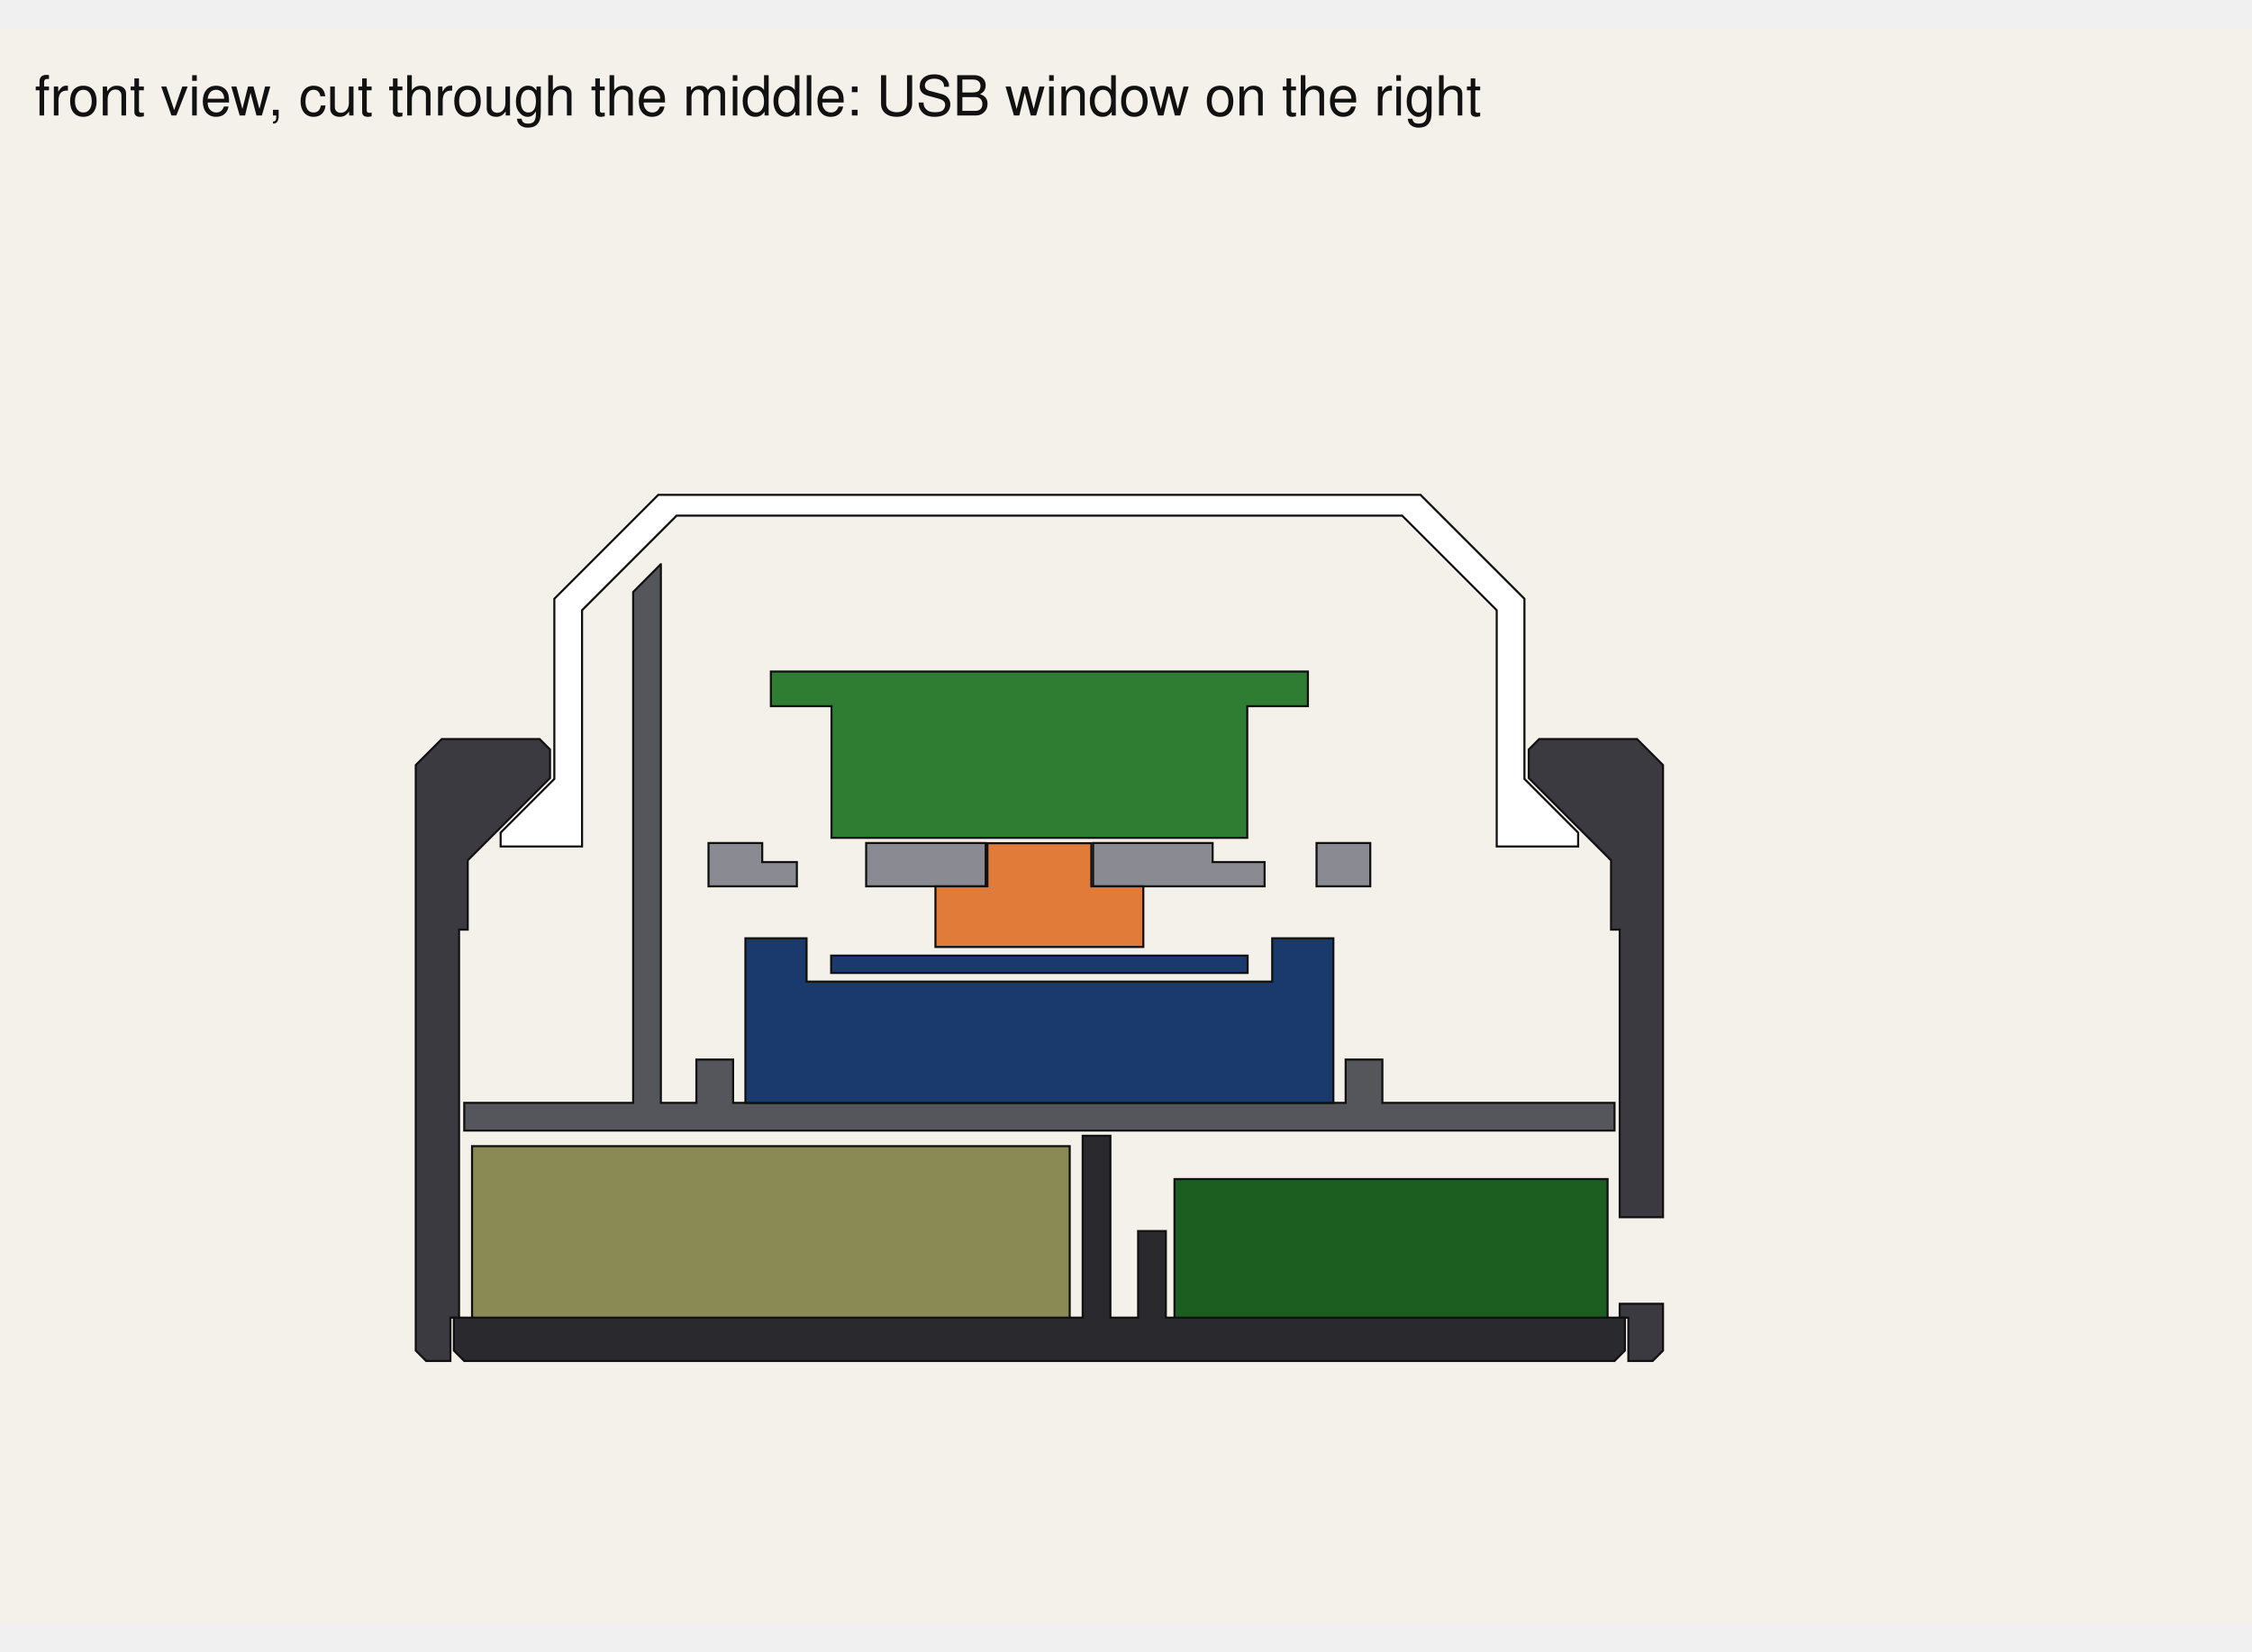
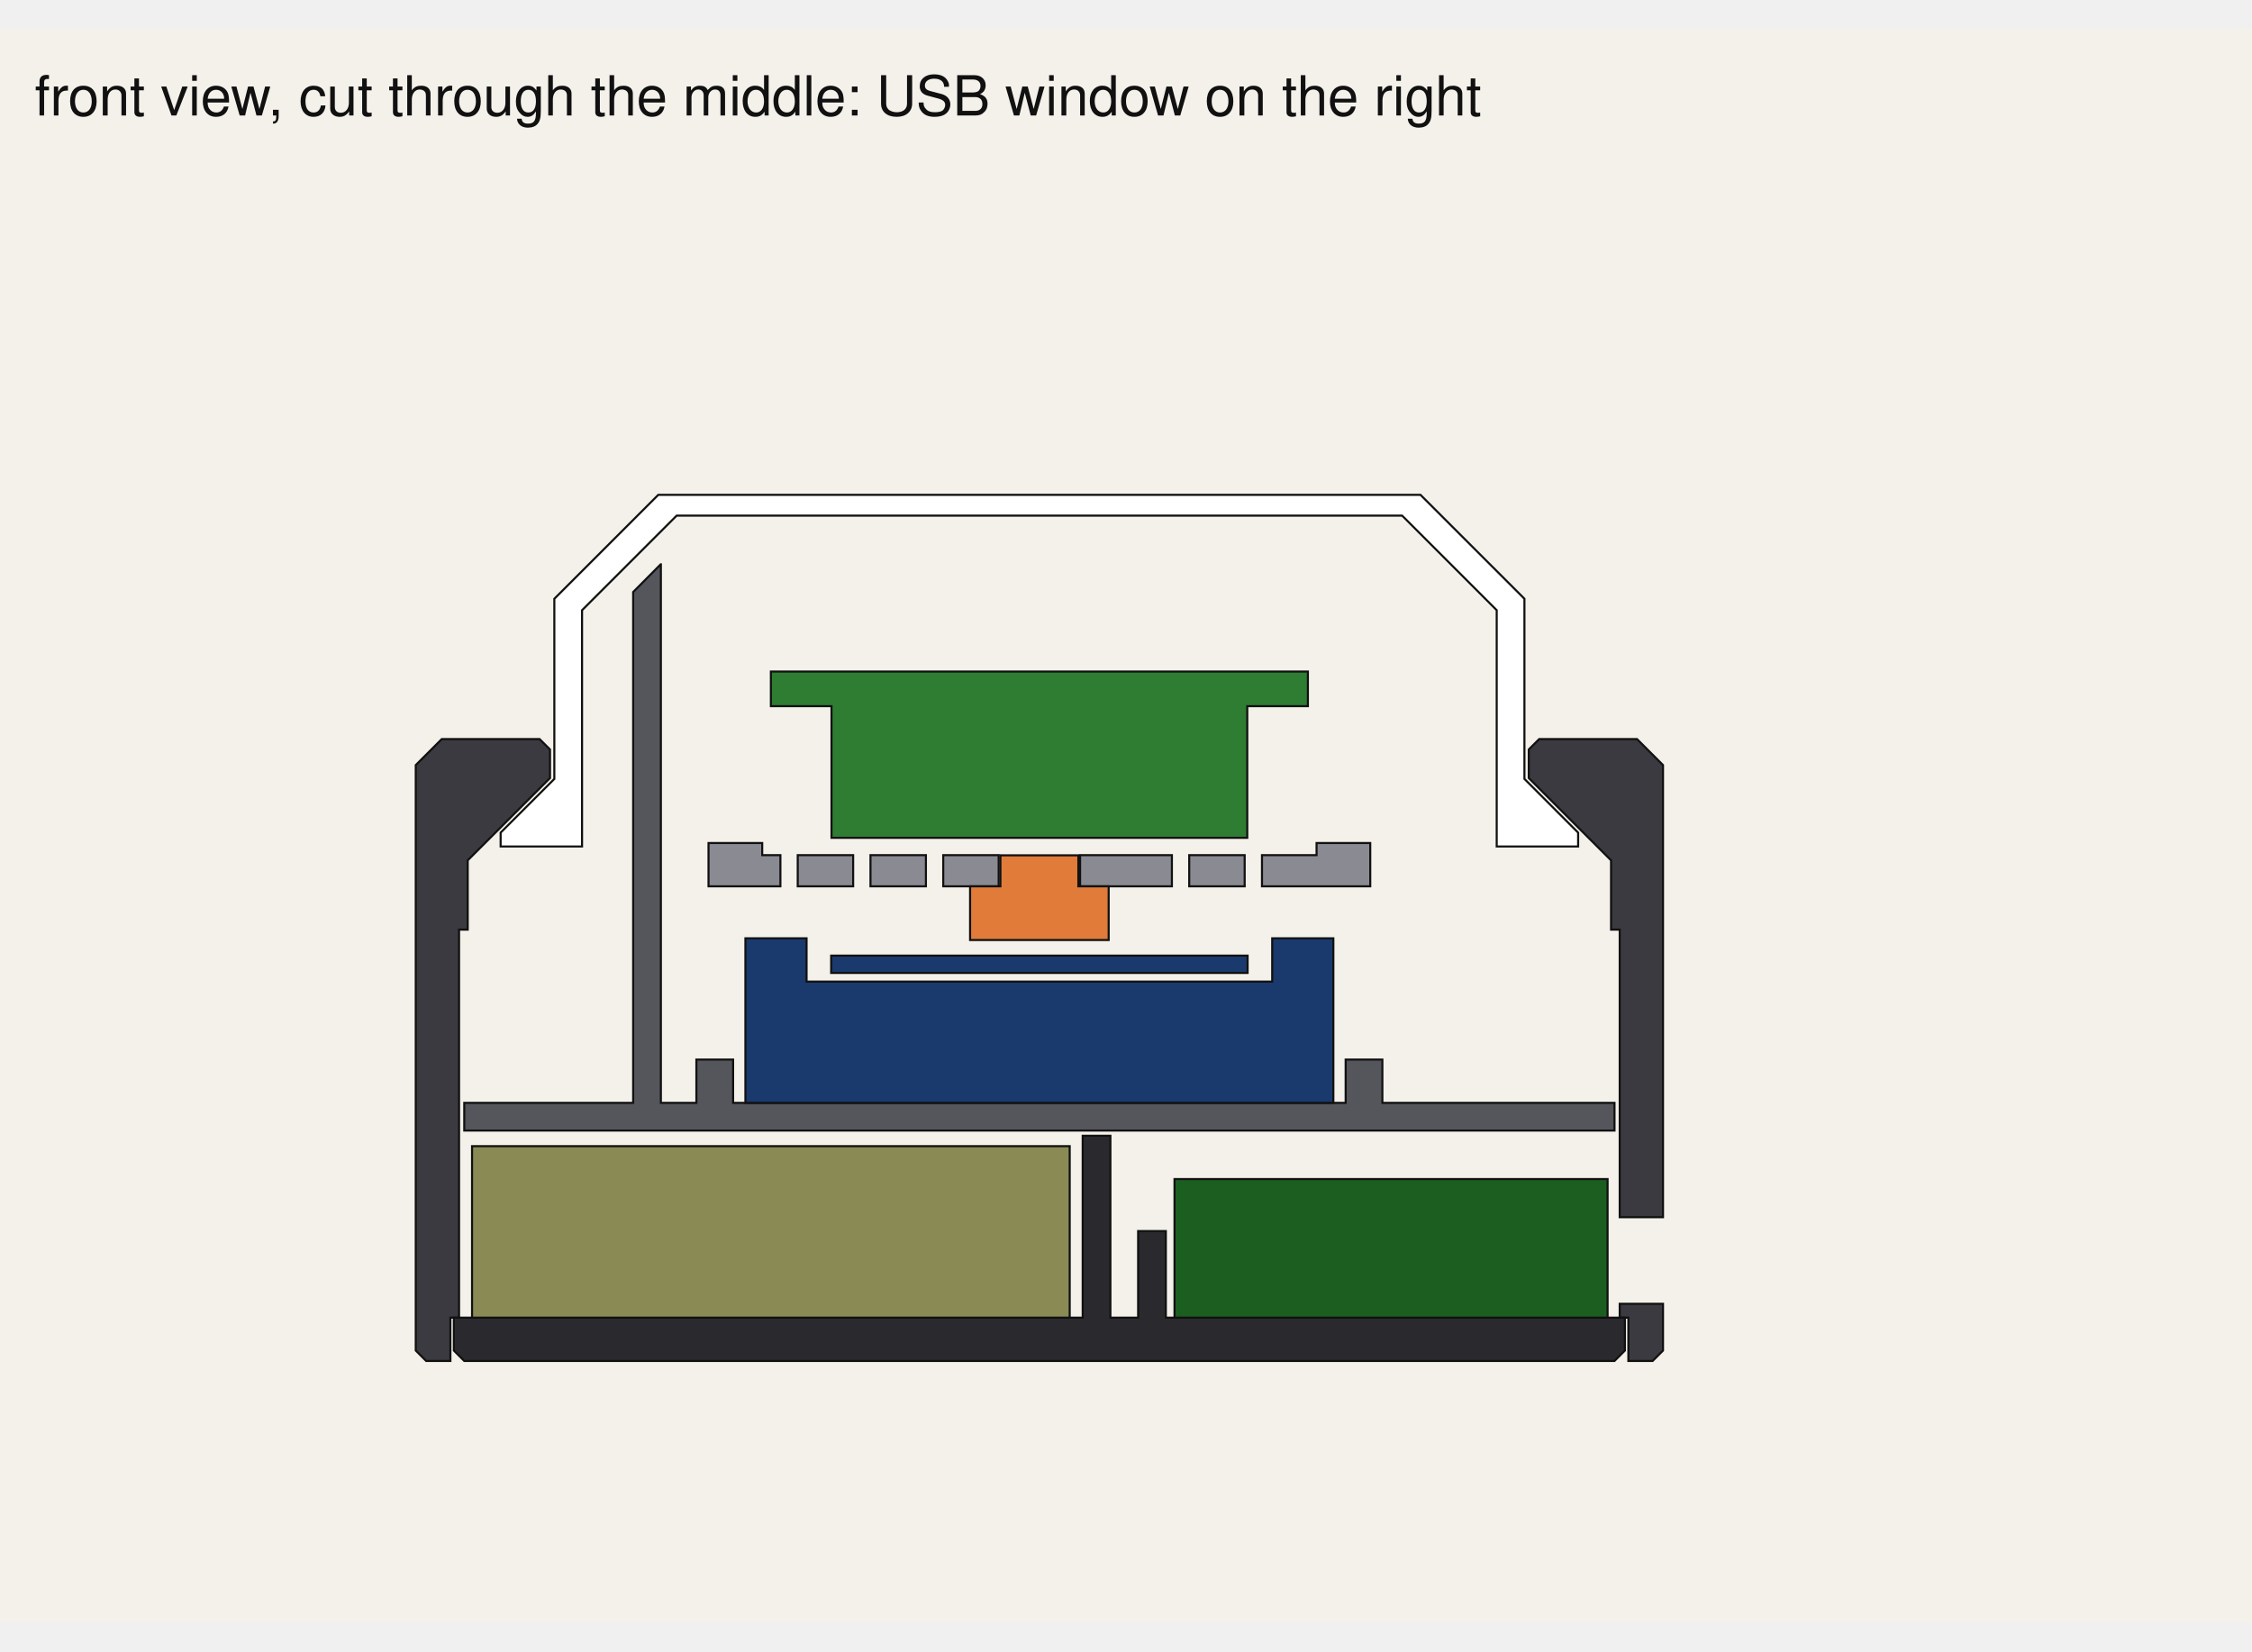
<svg xmlns="http://www.w3.org/2000/svg" viewBox="-60 -62 130 92" width="1320" height="968">
  <rect x="-60" y="-62" width="130" height="92" fill="#f4f1ea" />
  <path d="M-28.25,-20.40 L-28.25,-18.75 L-33.00,-14.00 L-33.00,-10.00 L-33.01,-10.00 L-33.50,-10.00 L-33.50,-5.00 L-33.50,-4.50 L-33.50,1.00 L-33.50,6.70 L-33.50,12.40 L-33.75,12.40 L-34.00,12.40 L-34.00,13.65 L-34.00,14.90 L-34.70,14.90 L-35.40,14.90 L-35.70,14.60 L-36.00,14.30 L-36.00,-2.60 L-36.00,-19.50 L-35.25,-20.25 L-34.50,-21.00 L-34.33,-21.00 L-33.68,-21.00 L-33.18,-21.00 L-29.03,-21.00 L-28.98,-21.00 L-28.85,-21.00 Z M36.00,12.09 L36.00,14.30 L35.70,14.60 L35.40,14.90 L34.70,14.90 L34.00,14.90 L34.00,13.65 L34.00,12.40 L33.75,12.40 L33.50,12.40 L33.50,11.74 L33.50,11.60 L35.20,11.60 L36.00,11.60 Z M35.25,-20.25 L36.00,-19.50 L36.00,-2.60 L36.00,4.16 L36.00,6.60 L34.30,6.60 L33.50,6.60 L33.50,6.08 L33.50,1.00 L33.50,0.49 L33.50,-4.50 L33.50,-10.00 L33.47,-10.00 L33.01,-10.00 L33.00,-10.00 L33.00,-14.00 L28.25,-18.75 L28.25,-20.40 L28.85,-21.00 L28.98,-21.00 L29.03,-21.00 L33.18,-21.00 L33.87,-21.00 L34.50,-21.00 Z" fill="#3a3a40" fill-rule="evenodd" stroke="#111" stroke-width="0.12" />
  <path d="M-21.85,0.00 L-20.75,0.00 L-20.70,0.00 L-20.69,0.00 L-20.58,0.00 L-19.80,0.00 L-19.80,-2.50 L-17.68,-2.50 L-17.68,0.00 L-11.30,0.00 L-2.18,0.00 L0.00,0.00 L2.18,0.00 L11.30,0.00 L17.68,0.00 L17.68,-2.50 L19.80,-2.50 L19.80,0.00 L20.75,0.00 L21.45,0.00 L21.47,0.00 L21.48,0.00 L21.50,0.00 L21.52,0.00 L21.53,0.00 L21.55,0.00 L21.56,0.00 L21.58,0.00 L21.59,0.00 L21.84,0.00 L21.85,0.00 L23.45,0.00 L25.95,0.00 L33.20,0.00 L33.20,1.60 L25.95,1.60 L23.46,1.60 L21.08,1.60 L18.81,1.60 L16.64,1.60 L14.58,1.60 L12.60,1.60 L10.71,1.60 L8.90,1.60 L7.17,1.60 L5.51,1.60 L3.91,1.60 L2.38,1.60 L0.90,1.60 L-0.52,1.60 L-1.89,1.60 L-3.21,1.60 L-4.49,1.60 L-5.72,1.60 L-6.91,1.60 L-8.06,1.60 L-9.18,1.60 L-10.26,1.60 L-11.31,1.60 L-12.33,1.60 L-31.15,1.60 L-32.75,1.60 L-33.20,1.60 L-33.20,0.80 L-33.20,0.00 L-32.75,0.00 L-32.26,0.00 L-24.04,0.00 L-24.04,0.00 L-23.98,0.00 L-23.87,0.00 L-23.69,0.00 L-23.45,0.00 L-23.45,-29.49 L-21.86,-31.09 L-21.85,-31.09 Z" fill="#55555c" fill-rule="evenodd" stroke="#111" stroke-width="0.12" />
  <path d="M4.10,6.97 L4.10,12.40 L4.83,12.40 L5.70,12.40 L5.70,11.01 L5.70,7.40 L6.90,7.40 L7.30,7.40 L7.30,11.15 L7.30,12.40 L7.45,12.40 L12.33,12.40 L17.64,12.40 L18.08,12.40 L18.55,12.40 L31.73,12.40 L32.53,12.40 L32.54,12.40 L32.69,12.40 L33.26,12.40 L33.80,12.40 L33.80,13.35 L33.80,14.30 L33.50,14.60 L33.20,14.90 L33.08,14.90 L32.75,14.90 L32.26,14.90 L0.00,14.90 L-32.75,14.90 L-33.20,14.90 L-33.50,14.60 L-33.80,14.30 L-33.80,13.35 L-33.80,12.40 L-33.66,12.40 L-33.26,12.40 L-32.69,12.40 L-28.36,12.40 L-18.79,12.40 L-12.88,12.40 L-12.15,12.40 L2.50,12.40 L2.50,6.81 L2.50,1.90 L3.33,1.90 L4.10,1.90 Z" fill="#2a2a2e" fill-rule="evenodd" stroke="#111" stroke-width="0.12" />
  <path d="M28.00,-29.10 L28.00,-18.70 L31.10,-15.60 L31.10,-14.80 L26.40,-14.80 L26.40,-28.44 L20.94,-33.90 L0.00,-33.90 L-20.94,-33.90 L-26.40,-28.44 L-26.40,-14.80 L-31.10,-14.80 L-31.10,-15.60 L-28.00,-18.70 L-28.00,-29.10 L-22.00,-35.10 L0.00,-35.10 L22.00,-35.10 Z" fill="#ffffff" fill-rule="evenodd" stroke="#111" stroke-width="0.12" />
-   <path d="M-16.00,-13.90 L-14.32,-13.90 L-14.00,-13.90 L-14.00,-13.09 L-14.00,-12.50 L-16.08,-12.50 L-16.11,-12.50 L-16.14,-12.50 L-16.24,-12.50 L-16.38,-12.50 L-16.48,-12.50 L-16.62,-12.50 L-16.66,-12.50 L-16.70,-12.50 L-16.75,-12.50 L-16.80,-12.50 L-16.87,-12.50 L-16.96,-12.50 L-17.08,-12.50 L-17.28,-12.50 L-18.96,-12.50 L-19.01,-12.50 L-19.05,-12.50 L-19.08,-12.50 L-19.10,-12.50 L-19.10,-15.00 L-19.08,-15.00 L-19.05,-15.00 L-19.01,-15.00 L-18.96,-15.00 L-18.89,-15.00 L-18.82,-15.00 L-18.73,-15.00 L-18.64,-15.00 L-18.53,-15.00 L-18.41,-15.00 L-18.28,-15.00 L-18.14,-15.00 L-17.98,-15.00 L-17.83,-15.00 L-17.65,-15.00 L-17.47,-15.00 L-17.27,-15.00 L-17.07,-15.00 L-16.84,-15.00 L-16.62,-15.00 L-16.38,-15.00 L-16.14,-15.00 L-16.01,-15.00 L-16.00,-15.00 Z M-3.10,-12.50 L-3.14,-12.50 L-3.34,-12.50 L-3.35,-12.50 L-3.60,-12.50 L-3.79,-12.50 L-4.26,-12.50 L-5.29,-12.50 L-5.35,-12.50 L-5.56,-12.50 L-5.74,-12.50 L-5.96,-12.50 L-6.13,-12.50 L-6.15,-12.50 L-6.33,-12.50 L-6.51,-12.50 L-6.68,-12.50 L-6.86,-12.50 L-7.05,-12.50 L-7.23,-12.50 L-7.42,-12.50 L-7.62,-12.50 L-8.70,-12.50 L-8.82,-12.50 L-8.82,-12.50 L-8.93,-12.50 L-9.04,-12.50 L-9.14,-12.50 L-9.24,-12.50 L-9.33,-12.50 L-9.42,-12.50 L-9.50,-12.50 L-9.57,-12.50 L-9.64,-12.50 L-9.70,-12.50 L-9.76,-12.50 L-9.81,-12.50 L-9.86,-12.50 L-9.89,-12.50 L-9.93,-12.50 L-9.95,-12.50 L-9.98,-12.50 L-9.99,-12.50 L-10.00,-12.50 L-10.00,-15.00 L-9.99,-15.00 L-9.98,-15.00 L-9.95,-15.00 L-9.93,-15.00 L-9.89,-15.00 L-9.86,-15.00 L-9.81,-15.00 L-9.76,-15.00 L-9.70,-15.00 L-9.64,-15.00 L-9.57,-15.00 L-9.50,-15.00 L-9.42,-15.00 L-9.33,-15.00 L-9.24,-15.00 L-9.14,-15.00 L-9.04,-15.00 L-8.93,-15.00 L-8.82,-15.00 L-8.70,-15.00 L-8.58,-15.00 L-8.45,-15.00 L-8.31,-15.00 L-8.18,-15.00 L-8.03,-15.00 L-7.89,-15.00 L-7.73,-15.00 L-7.57,-15.00 L-7.41,-15.00 L-7.24,-15.00 L-7.07,-15.00 L-6.90,-15.00 L-6.72,-15.00 L-6.53,-15.00 L-6.34,-15.00 L-6.15,-15.00 L-5.96,-15.00 L-5.76,-15.00 L-5.56,-15.00 L-5.35,-15.00 L-5.14,-15.00 L-4.93,-15.00 L-4.71,-15.00 L-4.50,-15.00 L-4.28,-15.00 L-4.05,-15.00 L-3.83,-15.00 L-3.60,-15.00 L-3.37,-15.00 L-3.14,-15.00 L-3.10,-15.00 Z M10.00,-13.90 L10.99,-13.90 L11.00,-13.90 L11.80,-13.90 L13.00,-13.90 L13.00,-13.62 L13.00,-12.50 L11.80,-12.50 L11.00,-12.50 L10.22,-12.50 L7.48,-12.50 L7.45,-12.50 L7.07,-12.50 L7.00,-12.50 L6.90,-12.50 L6.72,-12.50 L6.53,-12.50 L6.34,-12.50 L6.15,-12.50 L5.96,-12.50 L5.76,-12.50 L5.56,-12.50 L5.35,-12.50 L5.14,-12.50 L4.93,-12.50 L4.71,-12.50 L4.50,-12.50 L4.28,-12.50 L4.05,-12.50 L3.83,-12.50 L3.60,-12.50 L3.37,-12.50 L3.14,-12.50 L3.10,-12.50 L3.10,-15.00 L3.14,-15.00 L3.37,-15.00 L3.60,-15.00 L3.83,-15.00 L4.05,-15.00 L4.28,-15.00 L4.50,-15.00 L4.71,-15.00 L4.93,-15.00 L5.14,-15.00 L5.35,-15.00 L5.56,-15.00 L5.76,-15.00 L5.96,-15.00 L6.15,-15.00 L6.34,-15.00 L6.53,-15.00 L6.72,-15.00 L6.90,-15.00 L7.07,-15.00 L7.24,-15.00 L7.41,-15.00 L7.57,-15.00 L7.73,-15.00 L7.89,-15.00 L8.03,-15.00 L8.18,-15.00 L8.31,-15.00 L8.45,-15.00 L8.58,-15.00 L8.70,-15.00 L8.82,-15.00 L8.93,-15.00 L9.04,-15.00 L9.14,-15.00 L9.24,-15.00 L9.33,-15.00 L9.42,-15.00 L9.50,-15.00 L9.57,-15.00 L9.64,-15.00 L9.70,-15.00 L9.76,-15.00 L9.81,-15.00 L9.86,-15.00 L9.89,-15.00 L9.93,-15.00 L9.95,-15.00 L9.98,-15.00 L9.99,-15.00 L10.00,-15.00 Z M19.10,-12.50 L19.08,-12.50 L19.05,-12.50 L19.01,-12.50 L18.96,-12.50 L18.89,-12.50 L18.82,-12.50 L18.73,-12.50 L18.64,-12.50 L18.53,-12.50 L18.41,-12.50 L18.28,-12.50 L18.14,-12.50 L17.98,-12.50 L17.83,-12.50 L17.65,-12.50 L17.47,-12.50 L17.27,-12.50 L17.07,-12.50 L16.84,-12.50 L16.62,-12.50 L16.38,-12.50 L16.14,-12.50 L16.00,-12.50 L16.00,-15.00 L16.01,-15.00 L16.14,-15.00 L16.38,-15.00 L16.62,-15.00 L16.84,-15.00 L17.07,-15.00 L17.27,-15.00 L17.47,-15.00 L17.65,-15.00 L17.83,-15.00 L17.98,-15.00 L18.14,-15.00 L18.28,-15.00 L18.41,-15.00 L18.53,-15.00 L18.64,-15.00 L18.73,-15.00 L18.82,-15.00 L18.89,-15.00 L18.96,-15.00 L19.01,-15.00 L19.05,-15.00 L19.08,-15.00 L19.10,-15.00 Z" fill="#8a8a92" fill-rule="evenodd" stroke="#111" stroke-width="0.12" />
-   <path d="M3.00,-12.50 L3.34,-12.50 L3.65,-12.50 L3.96,-12.50 L4.24,-12.50 L4.52,-12.50 L4.76,-12.50 L5.00,-12.50 L5.20,-12.50 L5.39,-12.50 L5.54,-12.50 L5.69,-12.50 L5.80,-12.50 L5.90,-12.50 L5.95,-12.50 L6.00,-12.50 L6.00,-9.00 L5.95,-9.00 L5.90,-9.00 L5.80,-9.00 L5.69,-9.00 L5.54,-9.00 L5.39,-9.00 L5.20,-9.00 L5.00,-9.00 L4.76,-9.00 L4.52,-9.00 L4.24,-9.00 L3.96,-9.00 L3.65,-9.00 L3.34,-9.00 L3.00,-9.00 L2.66,-9.00 L2.30,-9.00 L1.79,-9.00 L1.70,-9.00 L1.55,-9.00 L1.37,-9.00 L1.24,-9.00 L1.17,-9.00 L0.93,-9.00 L0.89,-9.00 L0.78,-9.00 L0.39,-9.00 L0.00,-9.00 L-0.39,-9.00 L-0.53,-9.00 L-0.68,-9.00 L-0.78,-9.00 L-0.93,-9.00 L-1.17,-9.00 L-1.24,-9.00 L-1.70,-9.00 L-2.30,-9.00 L-2.66,-9.00 L-3.00,-9.00 L-3.34,-9.00 L-3.65,-9.00 L-3.96,-9.00 L-4.24,-9.00 L-4.52,-9.00 L-4.76,-9.00 L-5.00,-9.00 L-5.20,-9.00 L-5.39,-9.00 L-5.54,-9.00 L-5.69,-9.00 L-5.80,-9.00 L-5.90,-9.00 L-5.95,-9.00 L-6.00,-9.00 L-6.00,-12.50 L-5.95,-12.50 L-5.90,-12.50 L-5.80,-12.50 L-5.69,-12.50 L-5.54,-12.50 L-5.39,-12.50 L-5.20,-12.50 L-5.00,-12.50 L-4.76,-12.50 L-4.52,-12.50 L-4.24,-12.50 L-3.96,-12.50 L-3.65,-12.50 L-3.34,-12.50 L-3.00,-12.50 L-3.00,-14.99 L-2.94,-14.99 L-2.88,-14.99 L-2.77,-14.99 L-2.66,-14.99 L-2.49,-14.99 L-2.33,-14.99 L-2.12,-14.99 L-1.91,-14.99 L-1.67,-14.99 L-1.42,-14.99 L-1.15,-14.99 L-0.88,-14.99 L-0.59,-14.99 L-0.30,-14.99 L0.00,-14.99 L0.30,-14.99 L0.59,-14.99 L0.88,-14.99 L1.15,-14.99 L1.42,-14.99 L1.67,-14.99 L1.91,-14.99 L2.12,-14.99 L2.33,-14.99 L2.49,-14.99 L2.66,-14.99 L2.77,-14.99 L2.88,-14.99 L2.94,-14.99 L3.00,-14.99 Z" fill="#e07b39" fill-rule="evenodd" stroke="#111" stroke-width="0.12" />
+   <path d="M-16.00,-14.30 L-15.98,-14.30 L-15.96,-14.30 L-15.94,-14.30 L-15.88,-14.30 L-15.85,-14.30 L-15.77,-14.30 L-15.71,-14.30 L-15.62,-14.30 L-15.52,-14.30 L-15.43,-14.30 L-15.33,-14.30 L-15.20,-14.30 L-15.08,-14.30 L-15.01,-14.30 L-14.99,-14.30 L-14.95,-14.30 L-14.95,-12.50 L-15.00,-12.50 L-15.02,-12.50 L-15.04,-12.50 L-15.04,-12.50 L-15.07,-12.50 L-15.09,-12.50 L-15.23,-12.50 L-15.24,-12.50 L-15.38,-12.50 L-15.40,-12.50 L-15.52,-12.50 L-15.54,-12.50 L-15.65,-12.50 L-15.67,-12.50 L-15.77,-12.50 L-15.79,-12.50 L-15.88,-12.50 L-15.91,-12.50 L-16.00,-12.50 L-16.00,-12.50 L-16.00,-12.50 L-16.07,-12.50 L-16.14,-12.50 L-16.40,-12.50 L-16.62,-12.50 L-16.84,-12.50 L-17.07,-12.50 L-17.27,-12.50 L-17.47,-12.50 L-17.65,-12.50 L-17.83,-12.50 L-17.98,-12.50 L-18.14,-12.50 L-18.28,-12.50 L-18.41,-12.50 L-18.53,-12.50 L-18.64,-12.50 L-18.73,-12.50 L-18.82,-12.50 L-18.89,-12.50 L-18.96,-12.50 L-19.01,-12.50 L-19.05,-12.50 L-19.08,-12.50 L-19.10,-12.50 L-19.10,-15.00 L-19.08,-15.00 L-19.05,-15.00 L-19.01,-15.00 L-18.96,-15.00 L-18.89,-15.00 L-18.82,-15.00 L-18.73,-15.00 L-18.64,-15.00 L-18.53,-15.00 L-18.41,-15.00 L-18.28,-15.00 L-18.14,-15.00 L-17.98,-15.00 L-17.83,-15.00 L-17.65,-15.00 L-17.47,-15.00 L-17.27,-15.00 L-17.07,-15.00 L-16.84,-15.00 L-16.62,-15.00 L-16.38,-15.00 L-16.14,-15.00 L-16.01,-15.00 L-16.00,-15.00 Z M-10.75,-12.50 L-10.79,-12.50 L-10.80,-12.50 L-10.81,-12.50 L-10.82,-12.50 L-10.88,-12.50 L-10.92,-12.50 L-10.95,-12.50 L-10.97,-12.50 L-10.99,-12.50 L-10.99,-12.50 L-11.13,-12.50 L-11.14,-12.50 L-11.35,-12.50 L-11.49,-12.50 L-11.64,-12.50 L-11.64,-12.50 L-11.84,-12.50 L-11.97,-12.50 L-12.11,-12.50 L-12.12,-12.50 L-12.25,-12.50 L-12.36,-12.50 L-12.38,-12.50 L-12.41,-12.50 L-12.47,-12.50 L-12.58,-12.50 L-12.69,-12.50 L-12.80,-12.50 L-12.86,-12.50 L-12.94,-12.50 L-13.04,-12.50 L-13.14,-12.50 L-13.15,-12.50 L-13.18,-12.50 L-13.22,-12.50 L-13.27,-12.50 L-13.36,-12.50 L-13.44,-12.50 L-13.48,-12.50 L-13.56,-12.50 L-13.63,-12.50 L-13.66,-12.50 L-13.68,-12.50 L-13.71,-12.50 L-13.77,-12.50 L-13.83,-12.50 L-13.84,-12.50 L-13.90,-12.50 L-13.90,-12.50 L-13.95,-12.50 L-13.95,-14.30 L-13.90,-14.30 L-13.89,-14.30 L-13.83,-14.30 L-13.77,-14.30 L-13.71,-14.30 L-13.68,-14.30 L-13.62,-14.30 L-13.59,-14.30 L-13.56,-14.30 L-13.53,-14.30 L-13.44,-14.30 L-13.36,-14.30 L-13.27,-14.30 L-13.22,-14.30 L-13.18,-14.30 L-13.15,-14.30 L-13.14,-14.30 L-13.04,-14.30 L-12.94,-14.30 L-12.86,-14.30 L-12.76,-14.30 L-12.69,-14.30 L-12.64,-14.30 L-12.52,-14.30 L-12.41,-14.30 L-12.38,-14.30 L-12.36,-14.30 L-12.29,-14.30 L-12.16,-14.30 L-12.03,-14.30 L-11.90,-14.30 L-11.71,-14.30 L-11.57,-14.30 L-11.43,-14.30 L-11.29,-14.30 L-11.07,-14.30 L-10.93,-14.30 L-10.93,-14.30 L-10.91,-14.30 L-10.89,-14.30 L-10.86,-14.30 L-10.81,-14.30 L-10.75,-14.30 Z M-6.55,-12.50 L-6.61,-12.50 L-6.65,-12.50 L-6.69,-12.50 L-6.72,-12.50 L-6.74,-12.50 L-6.76,-12.50 L-6.77,-12.50 L-6.77,-12.50 L-7.15,-12.50 L-7.26,-12.50 L-7.37,-12.50 L-7.45,-12.50 L-7.56,-12.50 L-7.67,-12.50 L-7.77,-12.50 L-7.88,-12.50 L-7.99,-12.50 L-8.05,-12.50 L-8.15,-12.50 L-8.26,-12.50 L-8.36,-12.50 L-8.41,-12.50 L-8.47,-12.50 L-8.52,-12.50 L-8.61,-12.50 L-8.71,-12.50 L-8.75,-12.50 L-8.84,-12.50 L-8.93,-12.50 L-9.02,-12.50 L-9.06,-12.50 L-9.14,-12.50 L-9.17,-12.50 L-9.20,-12.50 L-9.23,-12.50 L-9.31,-12.50 L-9.38,-12.50 L-9.40,-12.50 L-9.47,-12.50 L-9.49,-12.50 L-9.55,-12.50 L-9.62,-12.50 L-9.63,-12.50 L-9.69,-12.50 L-9.75,-12.50 L-9.75,-14.30 L-9.70,-14.30 L-9.69,-14.30 L-9.69,-14.30 L-9.63,-14.30 L-9.57,-14.30 L-9.50,-14.30 L-9.49,-14.30 L-9.42,-14.30 L-9.40,-14.30 L-9.33,-14.30 L-9.31,-14.30 L-9.28,-14.30 L-9.25,-14.30 L-9.17,-14.30 L-9.09,-14.30 L-9.06,-14.30 L-8.97,-14.30 L-8.88,-14.30 L-8.80,-14.30 L-8.75,-14.30 L-8.66,-14.30 L-8.61,-14.30 L-8.57,-14.30 L-8.47,-14.30 L-8.41,-14.30 L-8.31,-14.30 L-8.21,-14.30 L-8.11,-14.30 L-8.05,-14.30 L-7.99,-14.30 L-7.92,-14.30 L-7.81,-14.30 L-7.74,-14.30 L-7.63,-14.30 L-7.52,-14.30 L-7.40,-14.30 L-7.33,-14.30 L-7.25,-14.30 L-7.13,-14.30 L-7.01,-14.30 L-6.89,-14.30 L-6.77,-14.30 L-6.76,-14.30 L-6.74,-14.30 L-6.72,-14.30 L-6.69,-14.30 L-6.65,-14.30 L-6.61,-14.30 L-6.55,-14.30 Z M-2.35,-12.50 L-2.40,-12.50 L-2.50,-12.50 L-2.59,-12.50 L-2.69,-12.50 L-2.80,-12.50 L-2.91,-12.50 L-3.03,-12.50 L-3.12,-12.50 L-3.23,-12.50 L-3.40,-12.50 L-3.42,-12.50 L-3.50,-12.50 L-3.54,-12.50 L-3.58,-12.50 L-3.62,-12.50 L-3.72,-12.50 L-3.76,-12.50 L-3.90,-12.50 L-3.94,-12.50 L-3.97,-12.50 L-4.00,-12.50 L-4.04,-12.50 L-4.20,-12.50 L-4.38,-12.50 L-4.41,-12.50 L-4.44,-12.50 L-4.62,-12.50 L-4.63,-12.50 L-4.69,-12.50 L-4.77,-12.50 L-4.79,-12.50 L-4.82,-12.50 L-4.89,-12.50 L-4.91,-12.50 L-4.98,-12.50 L-5.05,-12.50 L-5.07,-12.50 L-5.14,-12.50 L-5.16,-12.50 L-5.22,-12.50 L-5.29,-12.50 L-5.35,-12.50 L-5.36,-12.50 L-5.42,-12.50 L-5.43,-12.50 L-5.49,-12.50 L-5.49,-12.50 L-5.55,-12.50 L-5.55,-14.30 L-5.49,-14.30 L-5.49,-14.30 L-5.43,-14.30 L-5.38,-14.30 L-5.32,-14.30 L-5.31,-14.30 L-5.25,-14.30 L-5.23,-14.30 L-5.17,-14.30 L-5.16,-14.30 L-5.09,-14.30 L-5.07,-14.30 L-5.05,-14.30 L-5.04,-14.30 L-4.96,-14.30 L-4.89,-14.30 L-4.82,-14.30 L-4.75,-14.30 L-4.69,-14.30 L-4.66,-14.30 L-4.63,-14.30 L-4.62,-14.30 L-4.44,-14.30 L-4.41,-14.30 L-4.38,-14.30 L-4.35,-14.30 L-4.32,-14.30 L-4.14,-14.30 L-3.97,-14.30 L-3.94,-14.30 L-3.80,-14.30 L-3.76,-14.30 L-3.66,-14.30 L-3.62,-14.30 L-3.58,-14.30 L-3.51,-14.30 L-3.47,-14.30 L-3.42,-14.30 L-3.01,-14.30 L-2.91,-14.30 L-2.82,-14.30 L-2.73,-14.30 L-2.61,-14.30 L-2.50,-14.30 L-2.38,-14.30 L-2.35,-14.30 Z M7.65,-12.50 L7.59,-12.50 L7.59,-12.50 L7.53,-12.50 L7.47,-12.50 L7.41,-12.50 L7.39,-12.50 L7.38,-12.50 L7.31,-12.50 L7.25,-12.50 L7.23,-12.50 L7.16,-12.50 L7.13,-12.50 L7.06,-12.50 L7.03,-12.50 L7.00,-12.50 L6.98,-12.50 L6.89,-12.50 L6.81,-12.50 L6.73,-12.50 L6.65,-12.50 L6.61,-12.50 L6.52,-12.50 L6.48,-12.50 L6.39,-12.50 L6.35,-12.50 L6.30,-12.50 L6.26,-12.50 L6.16,-12.50 L6.06,-12.50 L5.97,-12.50 L5.92,-12.50 L5.82,-12.50 L5.72,-12.50 L5.62,-12.50 L5.56,-12.50 L5.50,-12.50 L5.44,-12.50 L5.34,-12.50 L5.23,-12.50 L5.18,-12.50 L5.16,-12.50 L5.11,-12.50 L5.01,-12.50 L4.96,-12.50 L4.91,-12.50 L4.86,-12.50 L4.73,-12.50 L4.58,-12.50 L4.53,-12.50 L4.49,-12.50 L4.32,-12.50 L4.15,-12.50 L4.11,-12.50 L4.06,-12.50 L3.90,-12.50 L3.86,-12.50 L3.81,-12.50 L3.67,-12.50 L3.62,-12.50 L3.58,-12.50 L3.53,-12.50 L3.42,-12.50 L3.35,-12.50 L3.32,-12.50 L3.28,-12.50 L3.24,-12.50 L3.19,-12.50 L3.11,-12.50 L3.07,-12.50 L2.99,-12.50 L2.91,-12.50 L2.86,-12.50 L2.80,-12.50 L2.72,-12.50 L2.66,-12.50 L2.61,-12.50 L2.55,-12.50 L2.49,-12.50 L2.43,-12.50 L2.35,-12.50 L2.35,-14.30 L2.40,-14.30 L2.47,-14.30 L2.52,-14.30 L2.61,-14.30 L2.69,-14.30 L2.77,-14.30 L2.83,-14.30 L2.88,-14.30 L2.94,-14.30 L2.99,-14.30 L3.04,-14.30 L3.09,-14.30 L3.13,-14.30 L3.18,-14.30 L3.21,-14.30 L3.24,-14.30 L3.32,-14.30 L3.37,-14.30 L3.42,-14.30 L3.47,-14.30 L3.52,-14.30 L3.62,-14.30 L3.76,-14.30 L3.81,-14.30 L3.86,-14.30 L3.90,-14.30 L3.95,-14.30 L4.11,-14.30 L4.15,-14.30 L4.20,-14.30 L4.37,-14.30 L4.53,-14.30 L4.58,-14.30 L4.63,-14.30 L4.68,-14.30 L4.83,-14.30 L4.96,-14.30 L5.01,-14.30 L5.07,-14.30 L5.16,-14.30 L5.22,-14.30 L5.24,-14.30 L5.40,-14.30 L5.50,-14.30 L5.60,-14.30 L5.66,-14.30 L5.76,-14.30 L5.82,-14.30 L5.87,-14.30 L5.97,-14.30 L6.02,-14.30 L6.12,-14.30 L6.21,-14.30 L6.30,-14.30 L6.35,-14.30 L6.44,-14.30 L6.53,-14.30 L6.57,-14.30 L6.61,-14.30 L6.65,-14.30 L6.73,-14.30 L6.77,-14.30 L6.85,-14.30 L6.92,-14.30 L7.00,-14.30 L7.03,-14.30 L7.11,-14.30 L7.13,-14.30 L7.21,-14.30 L7.23,-14.30 L7.25,-14.30 L7.27,-14.30 L7.33,-14.30 L7.39,-14.30 L7.41,-14.30 L7.47,-14.30 L7.48,-14.30 L7.54,-14.30 L7.54,-14.30 L7.60,-14.30 L7.60,-14.30 L7.60,-14.30 L7.65,-14.30 Z M11.85,-12.50 L11.80,-12.50 L11.79,-12.50 L11.73,-12.50 L11.68,-12.50 L11.66,-12.50 L11.65,-12.50 L11.63,-12.50 L11.56,-12.50 L11.54,-12.50 L11.46,-12.50 L11.38,-12.50 L11.30,-12.50 L11.27,-12.50 L11.19,-12.50 L11.14,-12.50 L11.10,-12.50 L11.01,-12.50 L10.97,-12.50 L10.87,-12.50 L10.77,-12.50 L10.72,-12.50 L10.62,-12.50 L10.51,-12.50 L10.45,-12.50 L10.39,-12.50 L10.28,-12.50 L10.17,-12.50 L10.09,-12.50 L9.98,-12.50 L9.90,-12.50 L9.82,-12.50 L9.70,-12.50 L9.58,-12.50 L9.49,-12.50 L9.36,-12.50 L9.27,-12.50 L9.18,-12.50 L9.05,-12.50 L8.91,-12.50 L8.83,-12.50 L8.83,-12.50 L8.82,-12.50 L8.81,-12.50 L8.78,-12.50 L8.75,-12.50 L8.70,-12.50 L8.65,-12.50 L8.65,-14.30 L8.70,-14.30 L8.75,-14.30 L8.78,-14.30 L8.81,-14.30 L8.82,-14.30 L9.01,-14.30 L9.14,-14.30 L9.27,-14.30 L9.36,-14.30 L9.45,-14.30 L9.58,-14.30 L9.70,-14.30 L9.82,-14.30 L9.90,-14.30 L9.98,-14.30 L10.09,-14.30 L10.17,-14.30 L10.28,-14.30 L10.39,-14.30 L10.50,-14.30 L10.56,-14.30 L10.62,-14.30 L10.68,-14.30 L10.77,-14.30 L10.87,-14.30 L10.97,-14.30 L11.01,-14.30 L11.10,-14.30 L11.14,-14.30 L11.19,-14.30 L11.23,-14.30 L11.30,-14.30 L11.38,-14.30 L11.46,-14.30 L11.48,-14.30 L11.56,-14.30 L11.63,-14.30 L11.65,-14.30 L11.66,-14.30 L11.68,-14.30 L11.73,-14.30 L11.75,-14.30 L11.80,-14.30 L11.80,-14.30 L11.85,-14.30 Z M19.10,-12.50 L19.08,-12.50 L19.05,-12.50 L19.01,-12.50 L18.96,-12.50 L18.89,-12.50 L18.82,-12.50 L18.73,-12.50 L18.64,-12.50 L18.53,-12.50 L18.41,-12.50 L18.28,-12.50 L18.14,-12.50 L17.98,-12.50 L17.83,-12.50 L17.65,-12.50 L17.47,-12.50 L17.27,-12.50 L17.07,-12.50 L16.84,-12.50 L16.62,-12.50 L16.20,-12.50 L16.01,-12.50 L16.00,-12.50 L16.00,-12.50 L15.91,-12.50 L15.88,-12.50 L15.79,-12.50 L15.77,-12.50 L15.67,-12.50 L15.65,-12.50 L15.54,-12.50 L15.52,-12.50 L15.40,-12.50 L15.38,-12.50 L15.24,-12.50 L15.23,-12.50 L15.09,-12.50 L15.07,-12.50 L14.92,-12.50 L14.90,-12.50 L14.74,-12.50 L14.73,-12.50 L14.71,-12.50 L14.55,-12.50 L14.30,-12.50 L14.10,-12.50 L14.00,-12.50 L13.88,-12.50 L13.68,-12.50 L13.67,-12.50 L13.55,-12.50 L13.42,-12.50 L13.22,-12.50 L13.21,-12.50 L13.09,-12.50 L13.00,-12.50 L12.99,-12.50 L12.98,-12.50 L12.95,-12.50 L12.91,-12.50 L12.85,-12.50 L12.85,-14.30 L12.91,-14.30 L12.95,-14.30 L12.98,-14.30 L12.99,-14.30 L13.00,-14.30 L13.12,-14.30 L13.32,-14.30 L13.43,-14.30 L13.56,-14.30 L13.75,-14.30 L13.87,-14.30 L13.99,-14.30 L14.17,-14.30 L14.27,-14.30 L14.34,-14.30 L14.52,-14.30 L14.63,-14.30 L14.80,-14.30 L14.93,-14.30 L15.08,-14.30 L15.20,-14.30 L15.33,-14.30 L15.43,-14.30 L15.52,-14.30 L15.62,-14.30 L15.71,-14.30 L15.77,-14.30 L15.85,-14.30 L15.88,-14.30 L15.94,-14.30 L15.96,-14.30 L15.98,-14.30 L16.00,-14.30 L16.00,-15.00 L16.01,-15.00 L16.14,-15.00 L16.38,-15.00 L16.62,-15.00 L16.84,-15.00 L17.07,-15.00 L17.27,-15.00 L17.47,-15.00 L17.65,-15.00 L17.83,-15.00 L17.98,-15.00 L18.14,-15.00 L18.28,-15.00 L18.41,-15.00 L18.53,-15.00 L18.64,-15.00 L18.73,-15.00 L18.82,-15.00 L18.89,-15.00 L18.96,-15.00 L19.01,-15.00 L19.05,-15.00 L19.08,-15.00 L19.10,-15.00 Z" fill="#8a8a92" fill-rule="evenodd" stroke="#111" stroke-width="0.12" />
+   <path d="M2.25,-12.50 L2.44,-12.50 L2.64,-12.50 L2.83,-12.50 L3.01,-12.50 L3.17,-12.50 L3.33,-12.50 L3.46,-12.50 L3.60,-12.50 L3.70,-12.50 L3.80,-12.50 L3.86,-12.50 L3.93,-12.50 L3.97,-12.50 L4.00,-12.50 L4.00,-9.40 L3.97,-9.40 L3.93,-9.40 L3.86,-9.40 L3.80,-9.40 L3.70,-9.40 L3.60,-9.40 L3.46,-9.40 L3.33,-9.40 L3.17,-9.40 L3.01,-9.40 L2.83,-9.40 L2.64,-9.40 L2.44,-9.40 L2.23,-9.40 L2.00,-9.40 L1.68,-9.40 L1.63,-9.40 L1.53,-9.40 L1.36,-9.40 L1.29,-9.40 L1.09,-9.40 L1.04,-9.40 L1.00,-9.40 L0.78,-9.40 L0.70,-9.40 L0.48,-9.40 L0.43,-9.40 L0.26,-9.40 L0.22,-9.40 L0.21,-9.40 L0.00,-9.40 L-0.22,-9.40 L-0.26,-9.40 L-0.43,-9.40 L-0.52,-9.40 L-0.70,-9.40 L-0.78,-9.40 L-1.00,-9.40 L-1.04,-9.40 L-1.09,-9.40 L-1.29,-9.40 L-1.36,-9.40 L-1.63,-9.40 L-2.00,-9.40 L-2.23,-9.40 L-2.44,-9.40 L-2.64,-9.40 L-2.83,-9.40 L-3.01,-9.40 L-3.17,-9.40 L-3.33,-9.40 L-3.46,-9.40 L-3.60,-9.40 L-3.70,-9.40 L-3.80,-9.40 L-3.86,-9.40 L-3.93,-9.40 L-3.97,-9.40 L-4.00,-9.40 L-4.00,-12.50 L-3.97,-12.50 L-3.93,-12.50 L-3.86,-12.50 L-3.80,-12.50 L-3.70,-12.50 L-3.60,-12.50 L-3.46,-12.50 L-3.33,-12.50 L-3.17,-12.50 L-3.01,-12.50 L-2.83,-12.50 L-2.64,-12.50 L-2.44,-12.50 L-2.25,-12.50 L-2.25,-14.29 L-2.21,-14.29 L-2.16,-14.29 L-2.08,-14.29 L-1.99,-14.29 L-1.87,-14.29 L-1.75,-14.29 L-1.59,-14.29 L-1.43,-14.29 L-1.25,-14.29 L-1.07,-14.29 L-0.86,-14.29 L-0.66,-14.29 L-0.44,-14.29 L-0.22,-14.29 L0.00,-14.29 L0.22,-14.29 L0.44,-14.29 L0.66,-14.29 L0.86,-14.29 L1.07,-14.29 L1.25,-14.29 L1.43,-14.29 L1.59,-14.29 L1.75,-14.29 L1.87,-14.29 L1.99,-14.29 L2.08,-14.29 L2.16,-14.29 L2.21,-14.29 L2.25,-14.29 Z" fill="#e07b39" fill-rule="evenodd" stroke="#111" stroke-width="0.12" />
  <path d="M15.50,-23.90 L15.50,-22.90 L13.93,-22.90 L12.00,-22.90 L12.00,-19.11 L12.00,-19.10 L12.00,-15.30 L0.00,-15.30 L-12.00,-15.30 L-12.00,-19.10 L-12.00,-19.11 L-12.00,-22.90 L-13.93,-22.90 L-15.50,-22.90 L-15.50,-23.90 L-15.50,-24.90 L-10.33,-24.90 L0.00,-24.90 L10.33,-24.90 L15.50,-24.90 Z" fill="#2e7d32" fill-rule="evenodd" stroke="#111" stroke-width="0.12" />
  <path d="M-13.44,-7.00 L0.00,-7.00 L13.44,-7.00 L13.44,-9.50 L16.97,-9.50 L16.97,0.00 L0.00,0.00 L-16.97,0.00 L-16.97,-9.50 L-13.44,-9.50 Z M12.02,-7.50 L0.00,-7.50 L-12.02,-7.50 L-12.02,-8.50 L0.00,-8.50 L12.02,-8.50 Z" fill="#1a3a6e" fill-rule="evenodd" stroke="#111" stroke-width="0.12" />
  <path d="M1.75,7.12 L1.75,12.40 L-14.34,12.40 L-32.75,12.40 L-32.75,7.78 L-32.75,2.50 L-14.34,2.50 L1.75,2.50 Z" fill="#8a8a55" fill-rule="evenodd" stroke="#111" stroke-width="0.12" />
  <path d="M32.80,6.35 L32.80,12.40 L26.70,12.40 L7.80,12.40 L7.80,10.45 L7.80,4.40 L26.70,4.40 L32.80,4.40 Z" fill="#1b5e20" fill-rule="evenodd" stroke="#111" stroke-width="0.12" />
  <text x="-58" y="-57" font-family="Helvetica" font-size="3.2" fill="#111">front view, cut through the middle: USB window on the right</text>
</svg>
